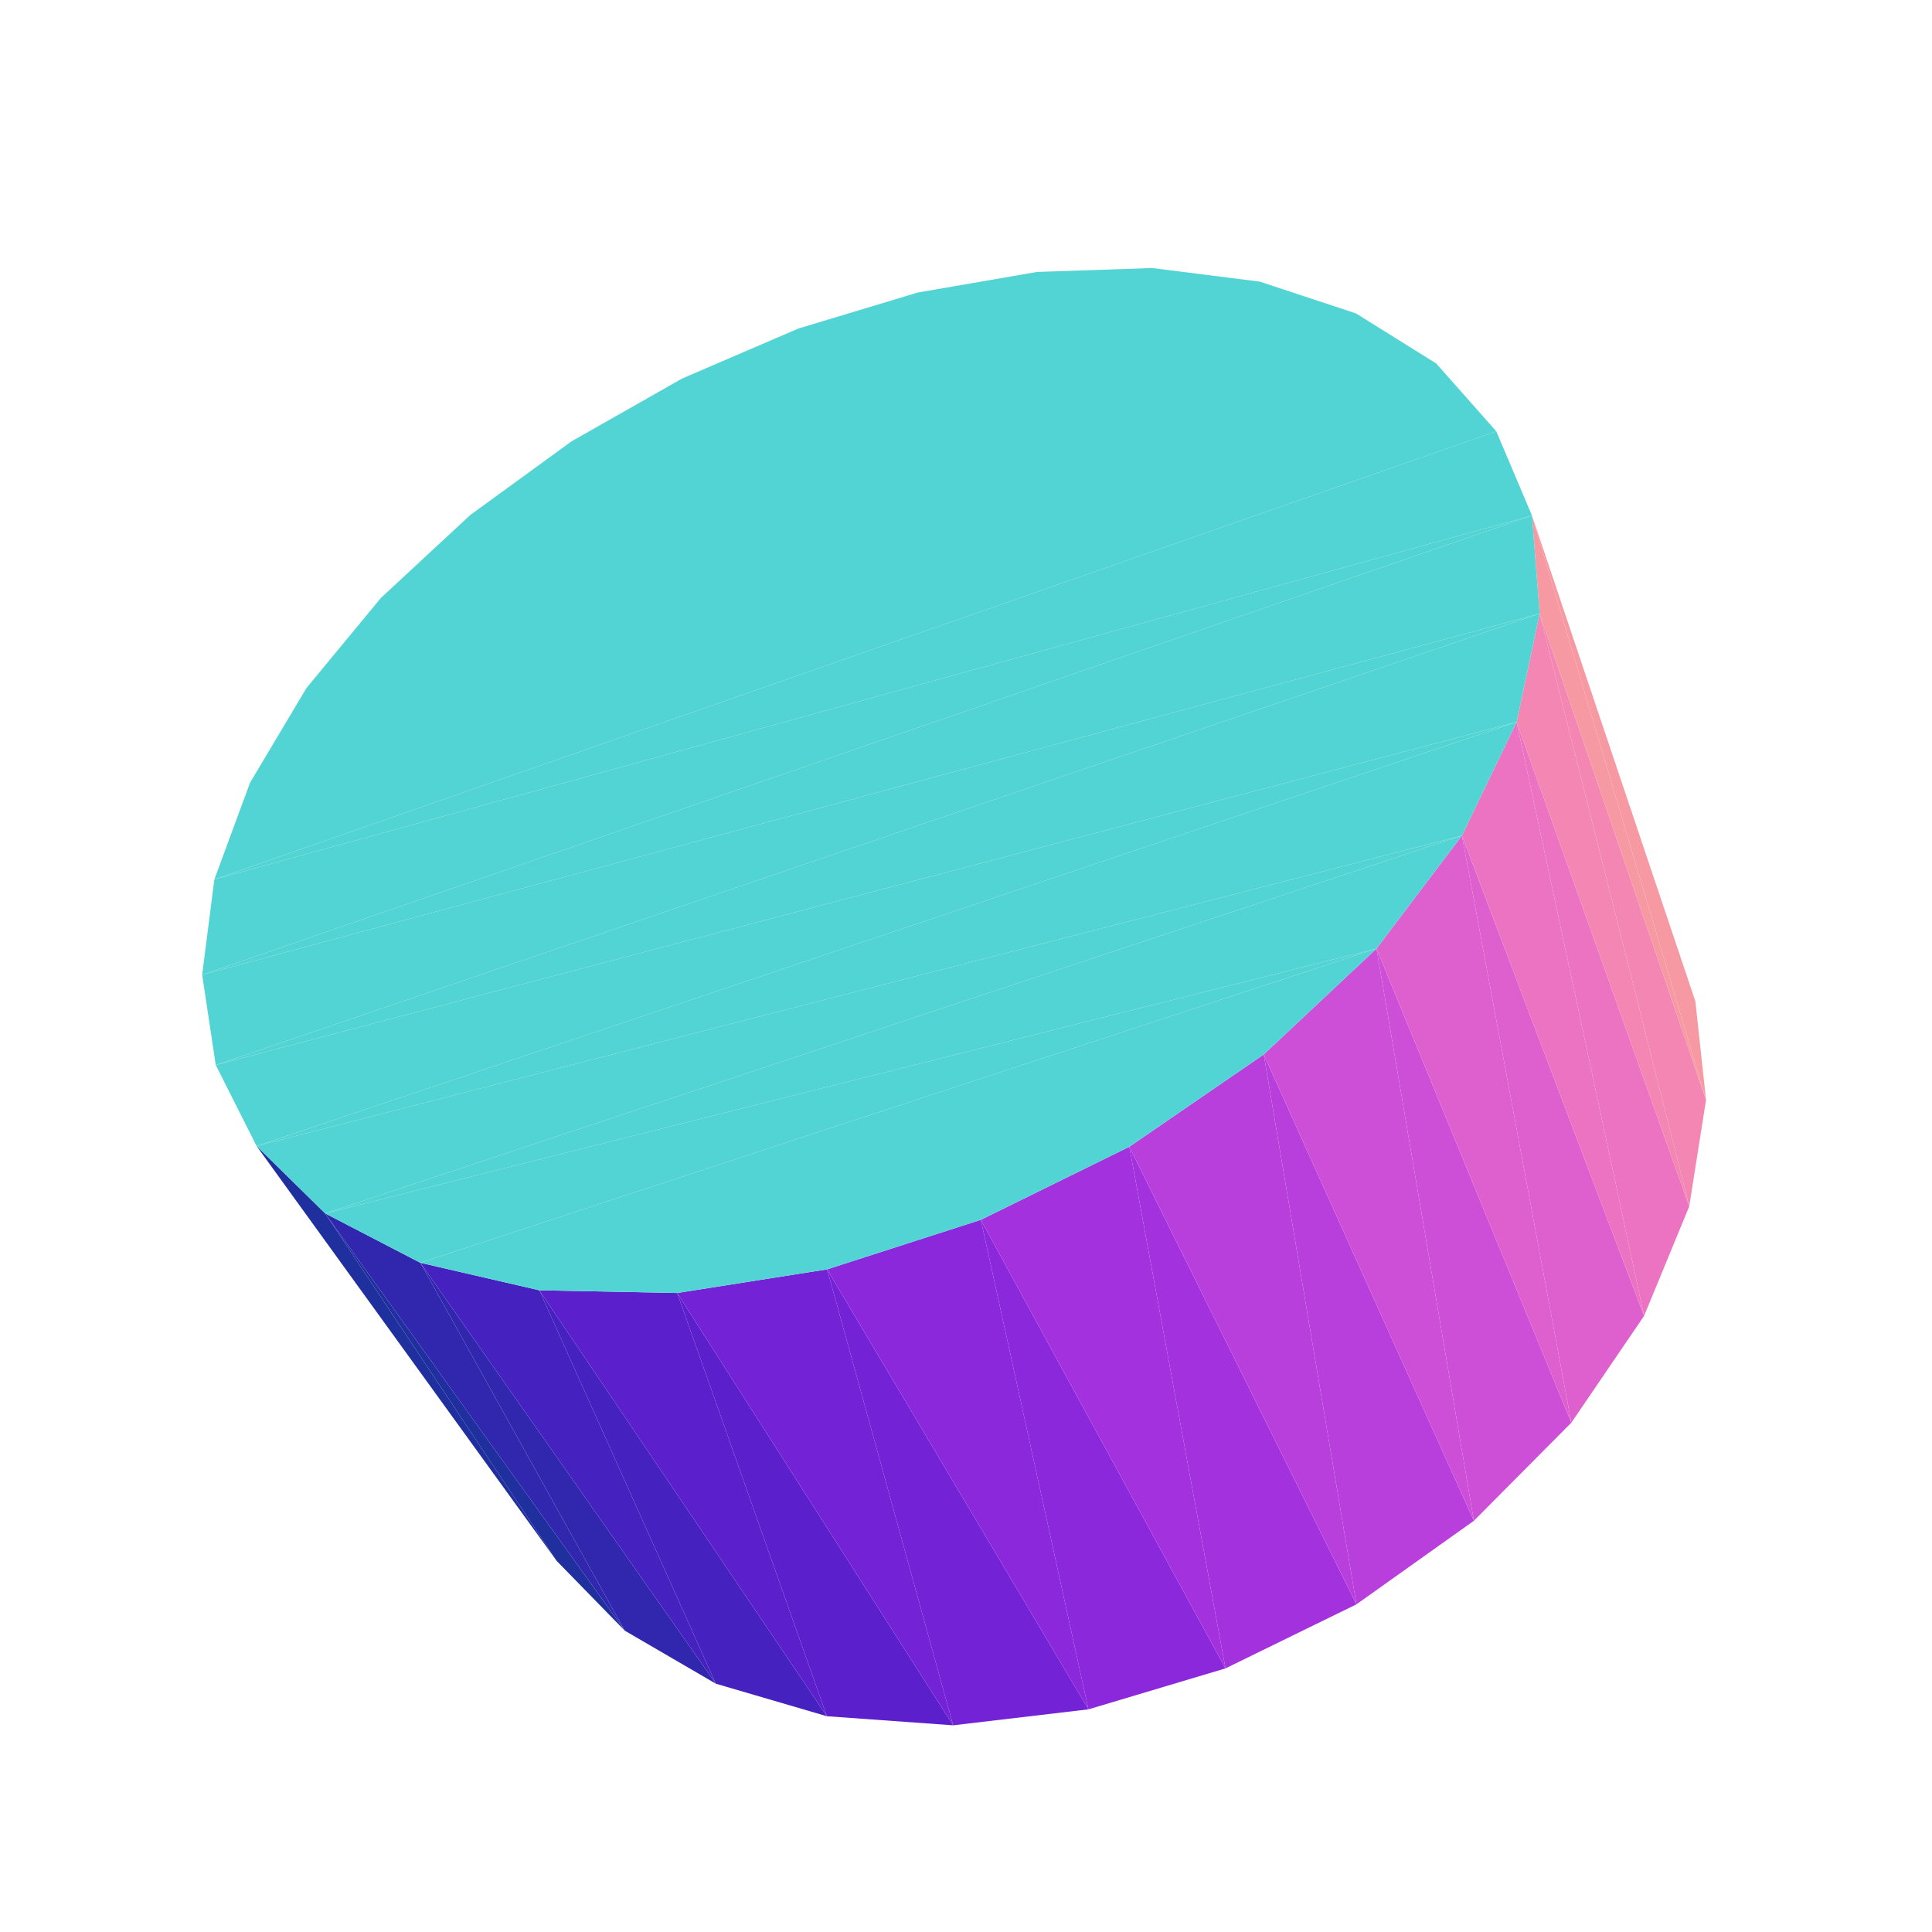
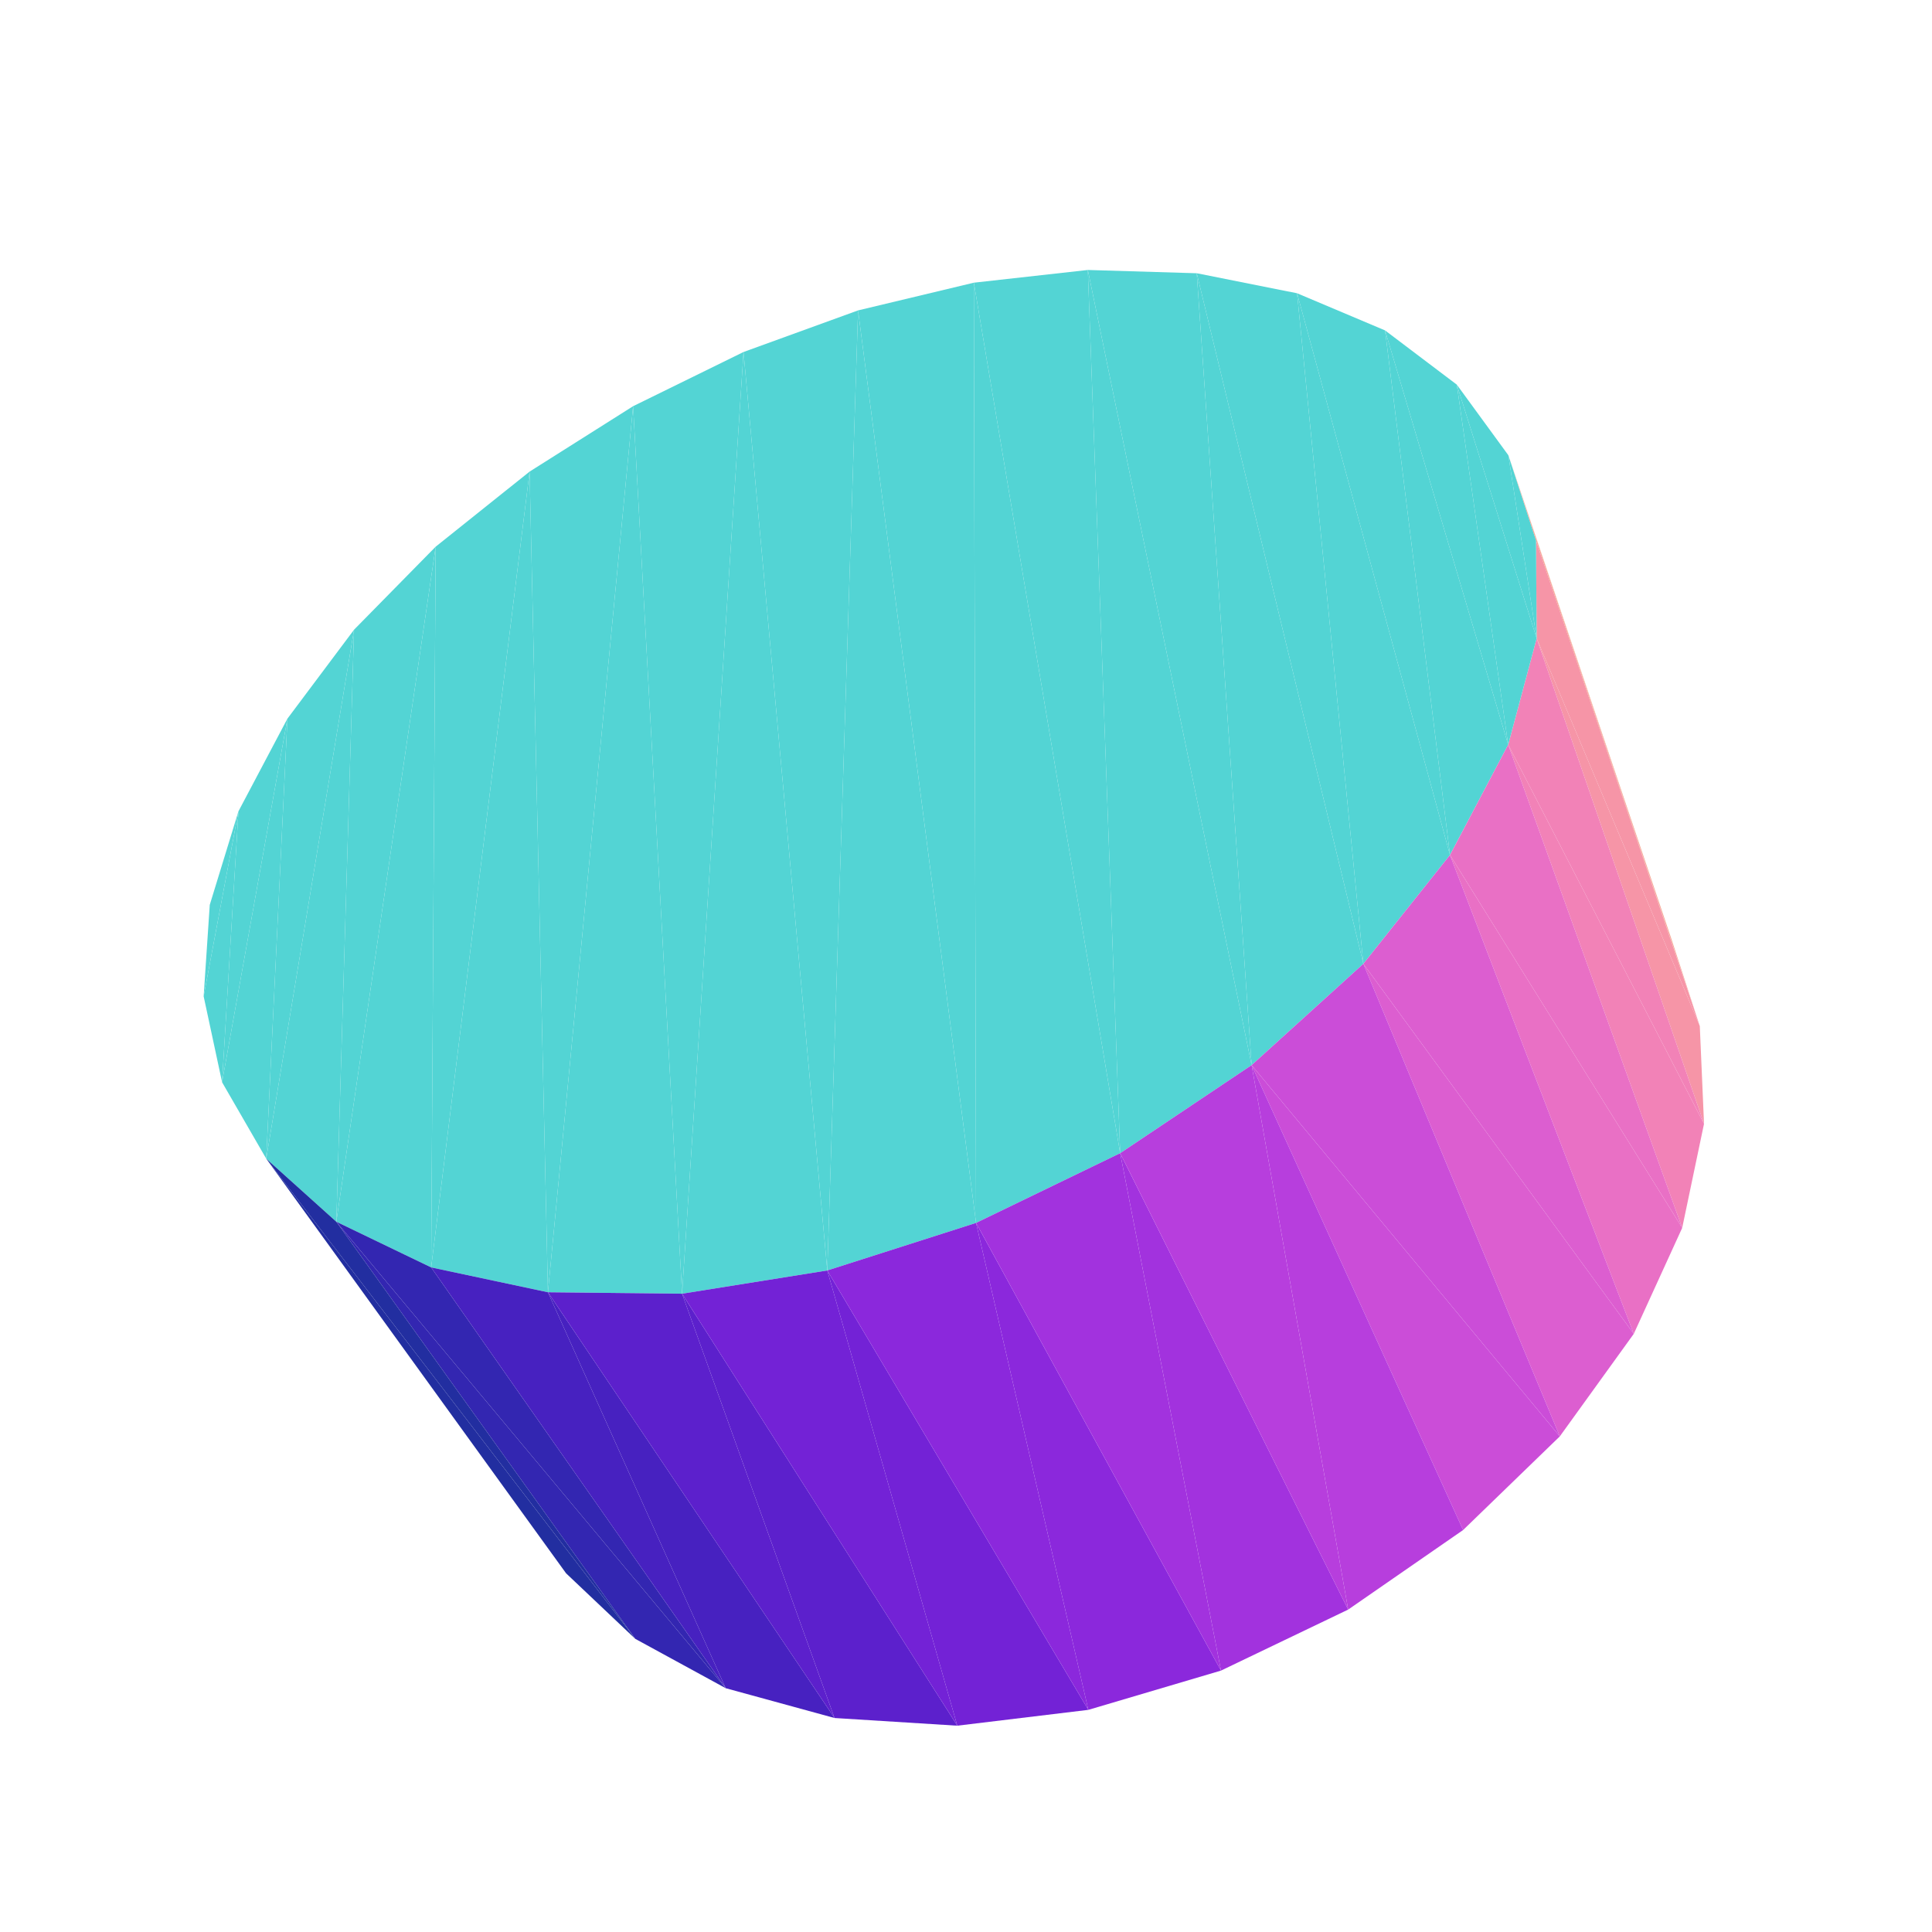
<svg xmlns="http://www.w3.org/2000/svg" viewBox="-250 -250 500 500" width="500" height="500">
-   <path d="M-73.492,-152.027L-12.471,-174.297L-43.361,-164.987zM18.335,-179.614L-73.492,-152.027L-102.063,-135.797zM-12.471,-174.297L-73.492,-152.027L18.335,-179.614zM48.16,-180.635L-102.063,-135.797L-128.298,-116.715zM18.335,-179.614L-102.063,-135.797L48.16,-180.635zM76.032,-177.117L-128.298,-116.715L-151.427,-95.253zM48.16,-180.635L-128.298,-116.715L76.032,-177.117zM100.908,-168.897L-151.427,-95.253L-170.682,-71.946zM76.032,-177.117L-151.427,-95.253L100.908,-168.897zM137.235,-138.38L-170.682,-71.946L-185.298,-47.418zM100.908,-168.897L-170.682,-71.946L121.685,-155.94zM137.235,-138.38L-185.298,-47.418L-194.528,-22.395zM121.685,-155.94L-170.682,-71.946L137.235,-138.38z" style="fill:rgb(83,212,212)" />
-   <path d="M188.763,9.133L146.473,-116.581L191.519,34.658z" style="fill:rgb(247,153,162)" />
-   <path d="M-88.314,172.011L-165.853,64.027L-105.944,153.948z" style="fill:rgb(32,47,158)" />
-   <path d="M146.473,-116.581L-194.528,-22.395L-197.678,2.276z" style="fill:rgb(83,212,212)" />
-   <path d="M191.519,34.658L148.456,-91.187L187.172,62.223z" style="fill:rgb(243,134,179)" />
-   <path d="M-64.738,185.741L-141.213,76.808L-88.314,172.011z" style="fill:rgb(49,39,175)" />
-   <path d="M137.235,-138.38L-194.528,-22.395L146.473,-116.581z" style="fill:rgb(83,212,212)" />
-   <path d="M-105.944,153.948L-165.853,64.027L-183.595,46.592z" style="fill:rgb(32,47,158)" />
-   <path d="M187.172,62.223L142.505,-63.154L175.482,90.558z" style="fill:rgb(235,115,194)" />
-   <path d="M148.456,-91.187L-197.678,2.276L-194.166,25.63z" style="fill:rgb(83,212,212)" />
-   <path d="M191.519,34.658L146.473,-116.581L148.456,-91.187z" style="fill:rgb(247,153,162)" />
-   <path d="M-36.004,194.158L-110.421,83.927L-64.738,185.741z" style="fill:rgb(69,33,191)" />
-   <path d="M146.473,-116.581L-197.678,2.276L148.456,-91.187z" style="fill:rgb(83,212,212)" />
-   <path d="M-88.314,172.011L-141.213,76.808L-165.853,64.027z" style="fill:rgb(49,39,175)" />
-   <path d="M175.482,90.558L128.348,-33.753L156.662,118.195z" style="fill:rgb(222,96,207)" />
-   <path d="M-3.326,196.508L-74.743,84.622L-36.004,194.158z" style="fill:rgb(91,32,204)" />
-   <path d="M187.172,62.223L148.456,-91.187L142.505,-63.154z" style="fill:rgb(243,134,179)" />
-   <path d="M142.505,-63.154L-194.166,25.63L-183.595,46.592z" style="fill:rgb(83,212,212)" />
-   <path d="M156.662,118.195L106.242,-4.512L131.439,143.576z" style="fill:rgb(205,79,215)" />
-   <path d="M31.691,192.376L-35.941,78.509L-3.326,196.508z" style="fill:rgb(115,34,214)" />
-   <path d="M-64.738,185.741L-110.421,83.927L-141.213,76.808z" style="fill:rgb(69,33,191)" />
-   <path d="M148.456,-91.187L-194.166,25.63L142.505,-63.154z" style="fill:rgb(83,212,212)" />
-   <path d="M131.439,143.576L77.058,22.889L101.049,165.2z" style="fill:rgb(185,63,221)" />
-   <path d="M67.154,181.777L3.841,65.689L31.691,192.376z" style="fill:rgb(139,40,220)" />
-   <path d="M101.049,165.2L42.266,46.78L67.154,181.777z" style="fill:rgb(163,50,222)" />
-   <path d="M175.482,90.558L142.505,-63.154L128.348,-33.753z" style="fill:rgb(235,115,194)" />
-   <path d="M128.348,-33.753L-183.595,46.592L-165.853,64.027z" style="fill:rgb(83,212,212)" />
-   <path d="M-36.004,194.158L-74.743,84.622L-110.421,83.927z" style="fill:rgb(91,32,204)" />
-   <path d="M142.505,-63.154L-183.595,46.592L128.348,-33.753z" style="fill:rgb(83,212,212)" />
-   <path d="M156.662,118.195L128.348,-33.753L106.242,-4.512z" style="fill:rgb(222,96,207)" />
-   <path d="M-3.326,196.508L-35.941,78.509L-74.743,84.622z" style="fill:rgb(115,34,214)" />
-   <path d="M106.242,-4.512L-165.853,64.027L-141.213,76.808z" style="fill:rgb(83,212,212)" />
-   <path d="M131.439,143.576L106.242,-4.512L77.058,22.889z" style="fill:rgb(205,79,215)" />
-   <path d="M31.691,192.376L3.841,65.689L-35.941,78.509z" style="fill:rgb(139,40,220)" />
-   <path d="M128.348,-33.753L-165.853,64.027L106.242,-4.512z" style="fill:rgb(83,212,212)" />
-   <path d="M101.049,165.2L77.058,22.889L42.266,46.78z" style="fill:rgb(185,63,221)" />
-   <path d="M67.154,181.777L42.266,46.78L3.841,65.689z" style="fill:rgb(163,50,222)" />
-   <path d="M77.058,22.889L-141.213,76.808L-110.421,83.927zM106.242,-4.512L-141.213,76.808L77.058,22.889zM42.266,46.78L-110.421,83.927L-74.743,84.622zM77.058,22.889L-110.421,83.927L42.266,46.78zM3.841,65.689L-74.743,84.622L-35.941,78.509zM42.266,46.78L-74.743,84.622L3.841,65.689z" style="fill:rgb(83,212,212)" />
+   <path d="M140.367,-132.176L189.907,15.558L182.545,-7.066z" style="fill:rgb(246,167,149)" />
+   <path d="M-175.616,-64.012L-181.098,49.87L-158.373,-87.035zM-158.373,-87.035L-162.959,66.183L-137.249,-108.519zM-188.286,-40.044L-192.527,30.081L-175.616,-64.012zM-137.249,-108.519L-138.415,78.005L-112.942,-127.949zM-197.295,7.853L-188.286,-40.044L-195.715,-15.823zM-112.942,-127.949L-108.193,84.438L-86.15,-144.877zM-86.15,-144.877L-73.481,84.812L-57.576,-158.903z" style="fill:rgb(83,212,212)" />
+   <path d="M-85.596,174.13L-181.098,49.87L-103.501,157.169z" style="fill:rgb(34,46,160)" />
+   <path d="M-57.576,-158.903L-35.898,78.797L-27.934,-169.667zM-188.286,-40.044L-197.295,7.853L-192.527,30.081zM-27.934,-169.667L2.603,66.49L2.031,-176.841z" style="fill:rgb(83,212,212)" />
+   <path d="M189.907,15.558L147.685,-84.789L191,40.831z" style="fill:rgb(246,149,167)" />
+   <path d="M2.031,-176.841L39.901,48.448L31.53,-180.131zM-175.616,-64.012L-192.527,30.081L-181.098,49.87z" style="fill:rgb(83,212,212)" />
+   <path d="M-62.186,186.904L-162.959,66.183L-85.596,174.13z" style="fill:rgb(51,38,177)" />
+   <path d="M31.53,-180.131L73.919,25.655L59.718,-179.283z" style="fill:rgb(83,212,212)" />
+   <path d="M189.907,15.558L140.367,-132.176L147.521,-110.069z" style="fill:rgb(246,167,149)" />
+   <path d="M-158.373,-87.035L-181.098,49.87L-162.959,66.183zM59.718,-179.283L102.836,-0.571L85.686,-174.104z" style="fill:rgb(83,212,212)" />
+   <path d="M191,40.831L140.316,-57.272L185.352,67.775z" style="fill:rgb(242,130,183)" />
+   <path d="M85.686,-174.104L125.257,-28.725L108.46,-164.487z" style="fill:rgb(83,212,212)" />
+   <path d="M-181.098,49.87L-85.596,174.13L-162.959,66.183z" style="fill:rgb(34,46,160)" />
+   <path d="M-137.249,-108.519L-162.959,66.183L-138.415,78.005z" style="fill:rgb(83,212,212)" />
+   <path d="M147.685,-84.789L189.907,15.558L147.521,-110.069z" style="fill:rgb(246,149,167)" />
+   <path d="M108.46,-164.487L140.316,-57.272L127.027,-150.448z" style="fill:rgb(83,212,212)" />
+   <path d="M-108.193,84.438L-62.186,186.904L-34.028,194.618z" style="fill:rgb(71,33,192)" />
+   <path d="M185.352,67.775L125.257,-28.725L172.821,95.194z" style="fill:rgb(233,112,197)" />
+   <path d="M127.027,-150.448L147.685,-84.789L140.367,-132.176zM-112.942,-127.949L-138.415,78.005L-108.193,84.438z" style="fill:rgb(83,212,212)" />
+   <path d="M-73.481,84.812L-34.028,194.618L-2.255,196.607z" style="fill:rgb(92,32,204)" />
+   <path d="M-162.959,66.183L-62.186,186.904L-138.415,78.005z" style="fill:rgb(51,38,177)" />
+   <path d="M140.316,-57.272L191,40.831L147.685,-84.789z" style="fill:rgb(242,130,183)" />
+   <path d="M-86.15,-144.877L-108.193,84.438L-73.481,84.812z" style="fill:rgb(83,212,212)" />
+   <path d="M172.821,95.194L102.836,-0.571L153.679,121.731z" style="fill:rgb(220,94,208)" />
+   <path d="M140.367,-132.176L147.685,-84.789L147.521,-110.069z" style="fill:rgb(83,212,212)" />
+   <path d="M-35.898,78.797L-2.255,196.607L31.658,192.51z" style="fill:rgb(115,34,214)" />
+   <path d="M-57.576,-158.903L-73.481,84.812L-35.898,78.797z" style="fill:rgb(83,212,212)" />
+   <path d="M153.679,121.731L73.919,25.655L128.652,145.969z" style="fill:rgb(203,77,216)" />
+   <path d="M127.027,-150.448L140.316,-57.272L147.685,-84.789z" style="fill:rgb(83,212,212)" />
+   <path d="M-62.186,186.904L-108.193,84.438L-138.415,78.005z" style="fill:rgb(71,33,192)" />
+   <path d="M73.919,25.655L98.91,166.558L128.652,145.969z" style="fill:rgb(183,62,221)" />
+   <path d="M2.603,66.49L31.658,192.51L65.99,182.349z" style="fill:rgb(139,40,220)" />
+   <path d="M39.901,48.448L65.99,182.349L98.91,166.558z" style="fill:rgb(162,50,222)" />
+   <path d="M108.46,-164.487L125.257,-28.725L140.316,-57.272zM-27.934,-169.667L-35.898,78.797L2.603,66.49z" style="fill:rgb(83,212,212)" />
+   <path d="M125.257,-28.725L185.352,67.775L140.316,-57.272z" style="fill:rgb(233,112,197)" />
+   <path d="M85.686,-174.104L102.836,-0.571L125.257,-28.725zM2.031,-176.841L2.603,66.49L39.901,48.448zM59.718,-179.283L73.919,25.655L102.836,-0.571zM31.53,-180.131L39.901,48.448L73.919,25.655z" style="fill:rgb(83,212,212)" />
+   <path d="M-34.028,194.618L-73.481,84.812L-108.193,84.438z" style="fill:rgb(92,32,204)" />
+   <path d="M102.836,-0.571L172.821,95.194L125.257,-28.725z" style="fill:rgb(220,94,208)" />
+   <path d="M-2.255,196.607L-35.898,78.797L-73.481,84.812z" style="fill:rgb(115,34,214)" />
+   <path d="M73.919,25.655L153.679,121.731L102.836,-0.571z" style="fill:rgb(203,77,216)" />
+   <path d="M31.658,192.51L2.603,66.49L-35.898,78.797z" style="fill:rgb(139,40,220)" />
+   <path d="M98.91,166.558L73.919,25.655L39.901,48.448z" style="fill:rgb(183,62,221)" />
+   <path d="M65.99,182.349L39.901,48.448L2.603,66.49z" style="fill:rgb(162,50,222)" />
</svg>
